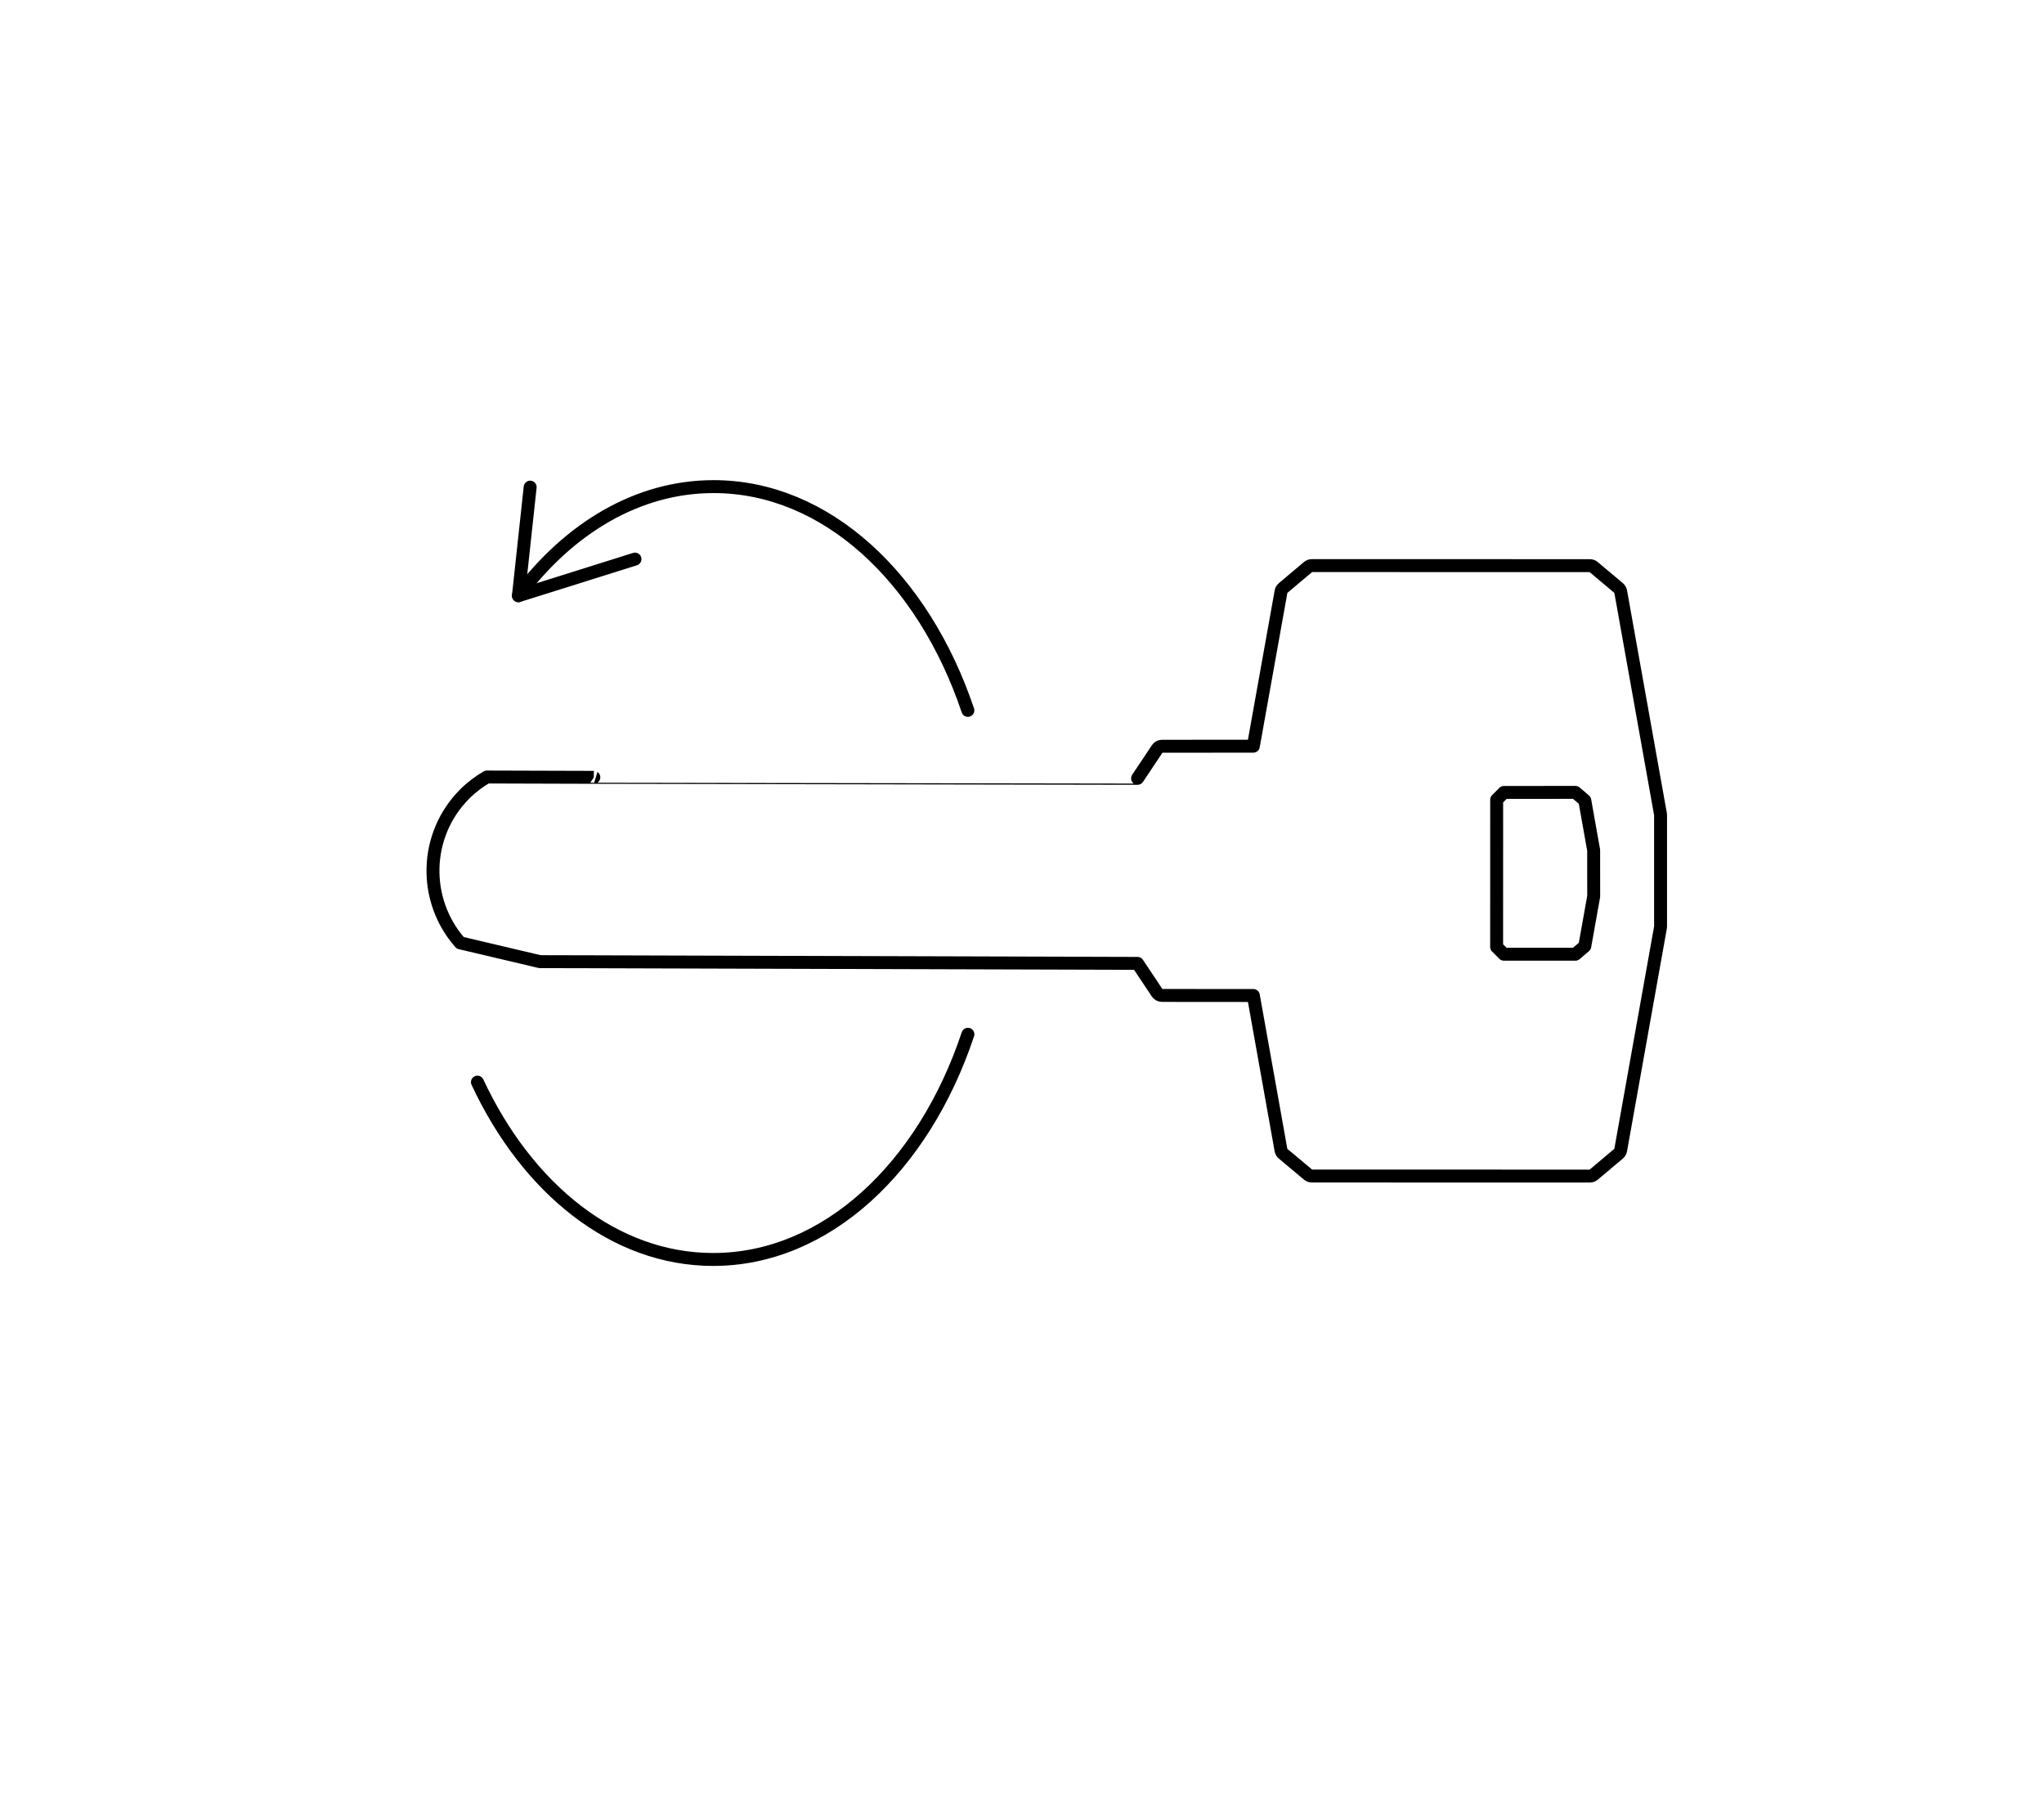
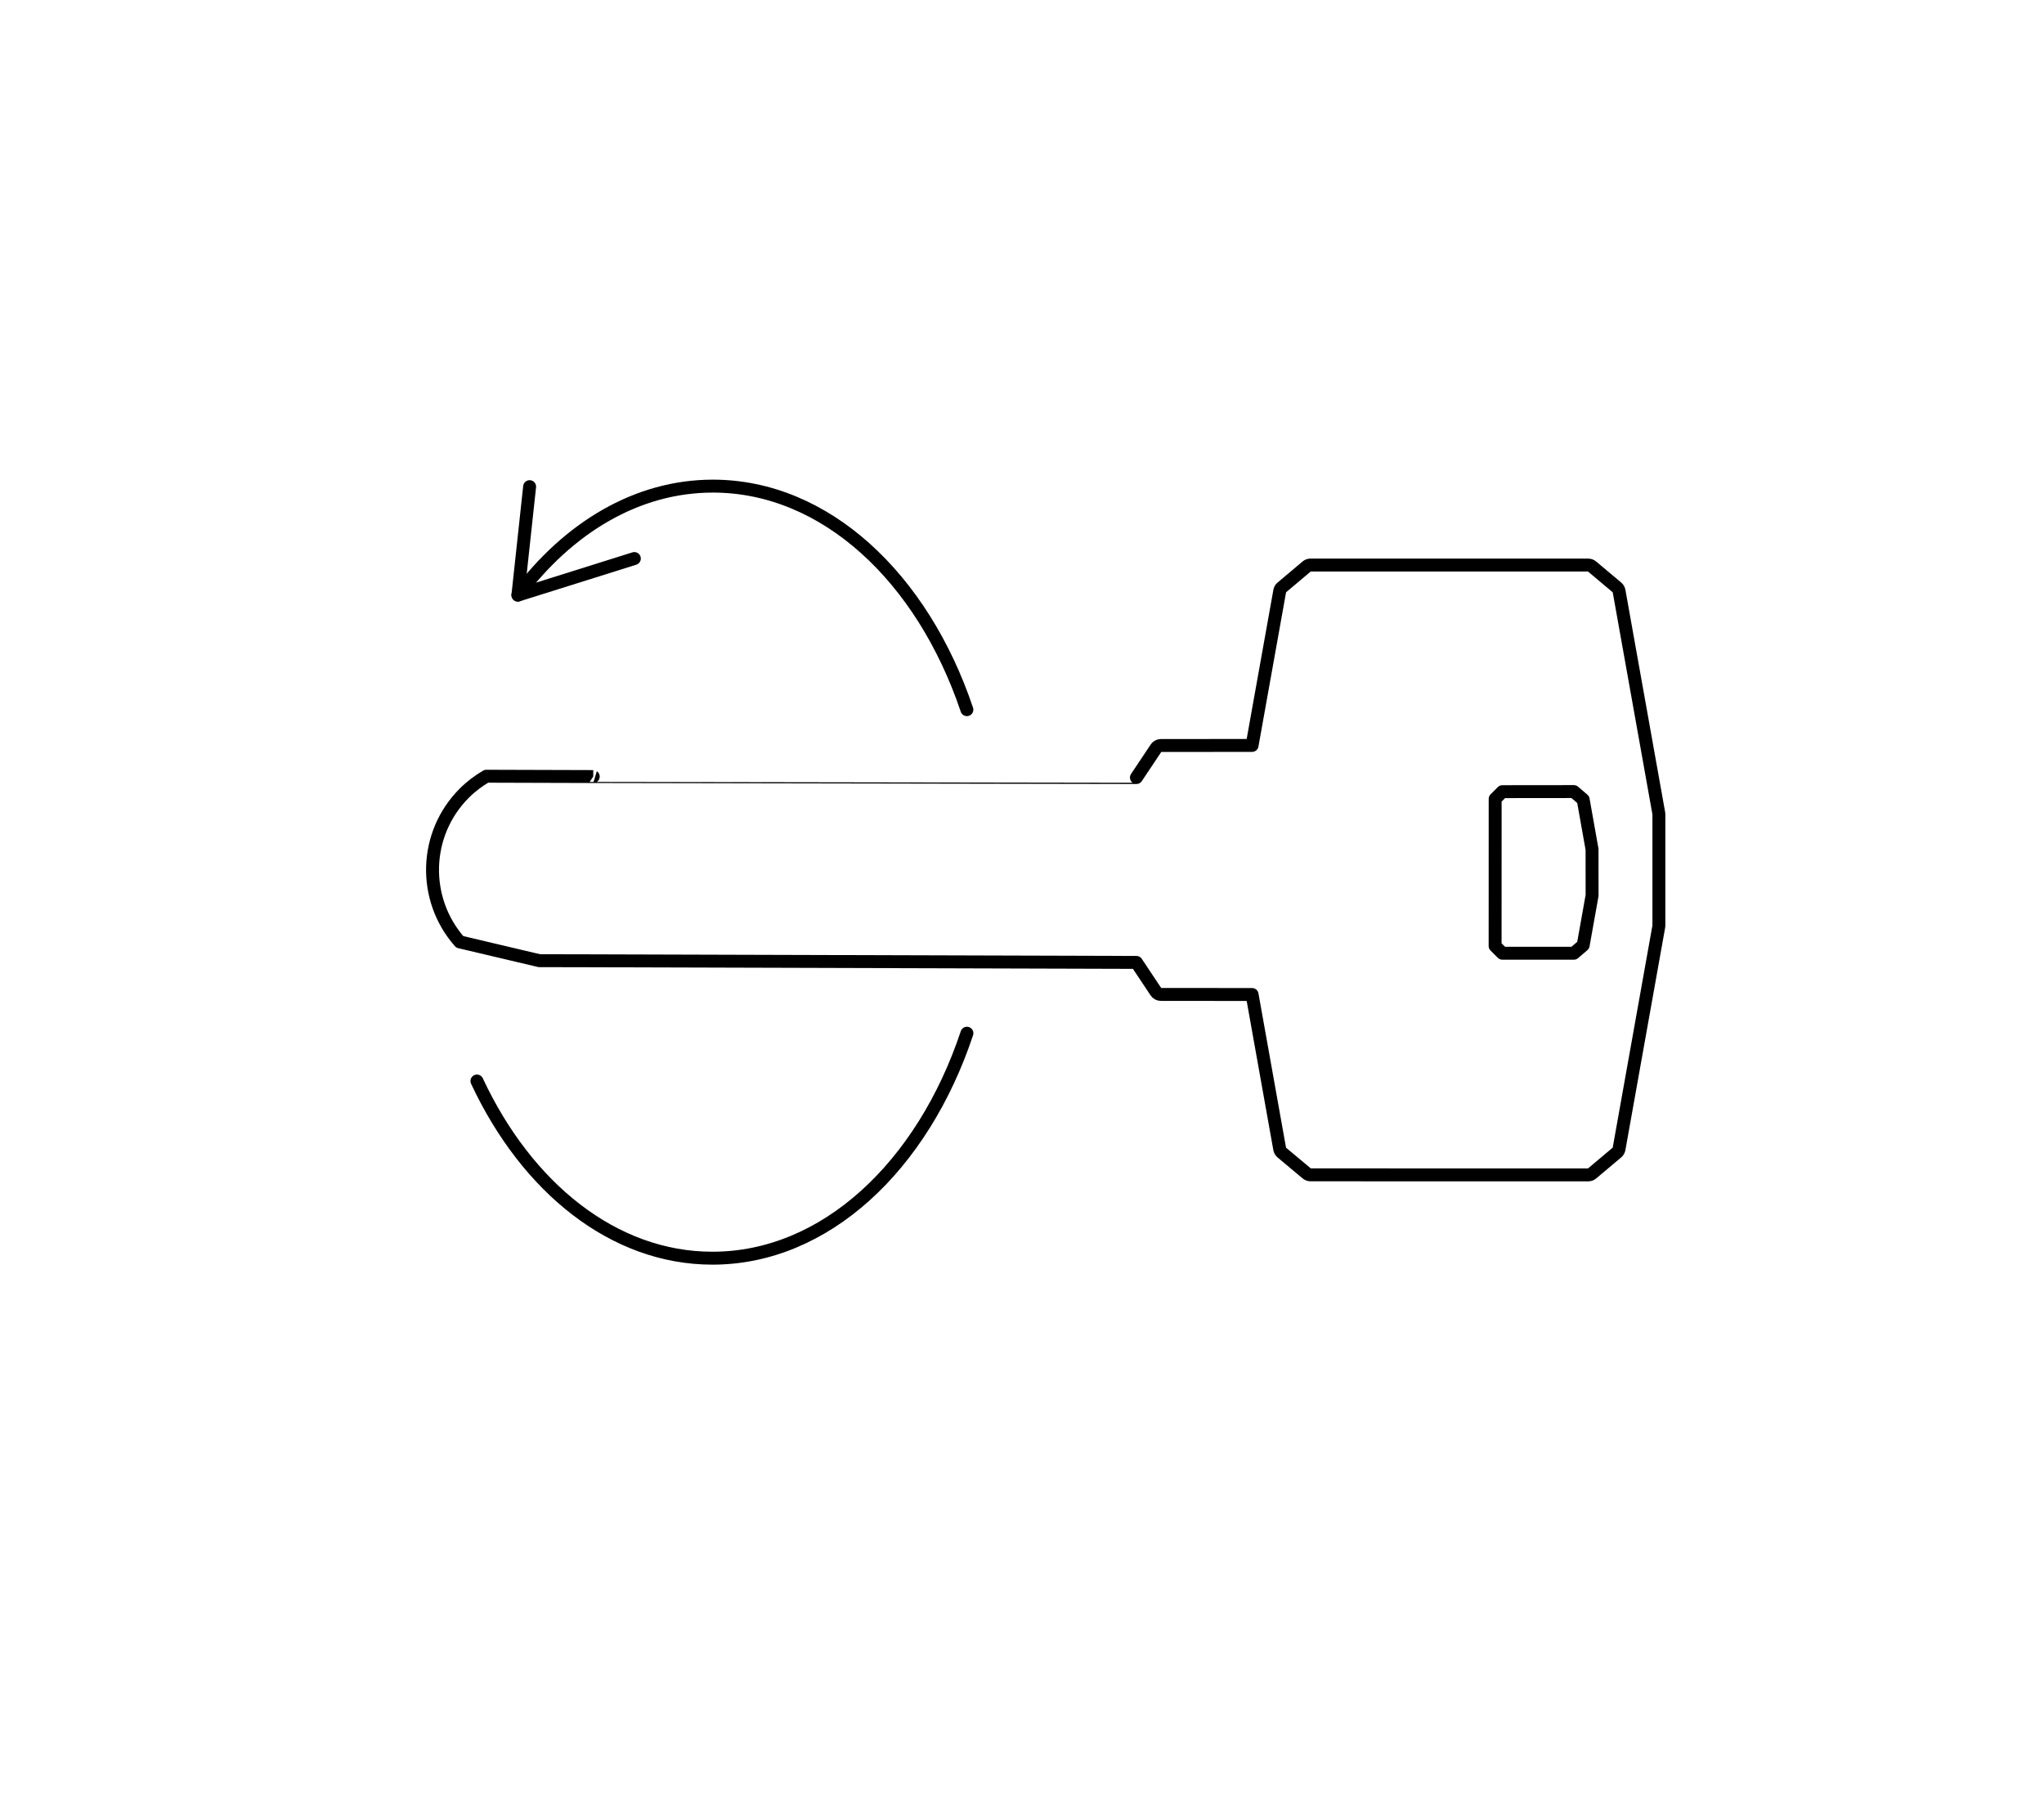
- <svg xmlns="http://www.w3.org/2000/svg" version="1.1" width="158" height="140" viewBox="0 0 158 140">
-   <defs>
-     <clipPath id="clip_1">
-       <path transform="matrix(1,0,0,-1,0,140)" d="M0 140H158V0H0Z" />
-     </clipPath>
-   </defs>
-   <g>
-     <g clip-path="url(#clip_1)">
-       <path transform="matrix(1,0,0,-1,115.6887,73.189)" stroke-width="1" stroke-linecap="round" stroke-linejoin="round" fill="none" stroke="#000000" d="M0 0V0L.003 11.379 .564 11.94 6.089 11.946 6.814 11.328 7.5 7.475 7.503 3.91 6.814 .055 6.089-.564 .561-.562 0 0ZM-73.957-1.138-70.209-1.146-27.757-1.272-26.241-3.548C-26.158-3.674-26.017-3.75-25.866-3.749L-18.805-3.755-16.668-15.71C-16.648-15.814-16.595-15.909-16.514-15.977L-14.569-17.604C-14.487-17.671-14.385-17.708-14.279-17.708L7.207-17.711C7.313-17.712 7.416-17.674 7.497-17.605L9.436-15.973C9.445-15.964 9.454-15.956 9.463-15.947 9.528-15.882 9.572-15.798 9.588-15.707L12.665 1.506C12.669 1.532 12.672 1.559 12.672 1.585V10.178C12.672 10.205 12.67 10.23 12.666 10.257L9.589 27.469C9.57 27.574 9.516 27.667 9.435 27.736L7.495 29.364C7.414 29.433 7.311 29.471 7.204 29.47L-14.283 29.473C-14.39 29.473-14.493 29.436-14.574 29.367L-16.512 27.734C-16.522 27.727-16.531 27.718-16.54 27.709-16.605 27.644-16.649 27.561-16.665 27.469L-18.806 15.516-25.86 15.51C-25.981 15.51-26.095 15.461-26.179 15.378-26.199 15.357-26.218 15.334-26.234 15.309L-27.755 13.031C-27.755 13.031-69.788 13.11-69.785 13.108L-78.055 13.133C-78.662 12.777-79.238 12.348-79.76 11.827-82.921 8.666-83.033 3.621-80.114 .315L-73.957-1.138Z" />
-       <path transform="matrix(1,0,0,-1,74.8185,79.939)" stroke-width="1" stroke-linecap="round" stroke-linejoin="round" fill="none" stroke="#000000" d="M0 0C-3.423-10.273-10.953-17.406-19.692-17.406-27.339-17.406-34.06-11.945-37.914-3.699" />
-       <path transform="matrix(1,0,0,-1,40.0744,46.0425)" stroke-width="1" stroke-linecap="round" stroke-linejoin="round" fill="none" stroke="#000000" d="M0 0C3.899 5.219 9.22 8.432 15.086 8.432 23.794 8.432 31.302 1.349 34.741-8.864" />
-       <path transform="matrix(1,0,0,-1,49.0842,43.2129)" stroke-width="1" stroke-linecap="round" stroke-linejoin="round" fill="none" stroke="#000000" d="M0 0-9.01-2.83-8.103 5.562" />
+ <svg xmlns="http://www.w3.org/2000/svg" width="100%" height="100%" viewBox="0 0 659 584" version="1.1" xml:space="preserve" style="fill-rule:evenodd;clip-rule:evenodd;stroke-linecap:round;stroke-linejoin:round;stroke-miterlimit:10;">
+   <g transform="matrix(1,0,0,1,0,-1312.5)">
+     <g id="unlock" transform="matrix(4.166667,0,0,4.166667,0,1312.5)">
+       <rect x="0" y="0" width="158" height="140" style="fill:none;" />
+       <g id="Layer-1">
+         <g transform="matrix(1,0,0,1,115.6887,61.428)">
+           <path d="M0,11.761L0.003,0.382L0.564,-0.179L6.089,-0.185L6.814,0.433L7.5,4.286L7.503,7.851L6.814,11.706L6.089,12.325L0.561,12.323L0,11.761ZM-73.957,12.899L-70.209,12.907L-27.757,13.033L-26.241,15.309C-26.158,15.435 -26.017,15.511 -25.866,15.51L-18.805,15.516L-16.668,27.471C-16.648,27.575 -16.595,27.67 -16.514,27.738L-14.569,29.365C-14.487,29.432 -14.385,29.469 -14.279,29.469L7.207,29.472C7.313,29.473 7.416,29.435 7.497,29.366L9.436,27.734C9.445,27.725 9.454,27.717 9.463,27.708C9.528,27.643 9.572,27.559 9.588,27.468L12.665,10.255C12.669,10.229 12.672,10.202 12.672,10.176L12.672,1.583C12.672,1.556 12.67,1.531 12.666,1.504L9.589,-15.708C9.57,-15.813 9.516,-15.906 9.435,-15.975L7.495,-17.603C7.414,-17.672 7.311,-17.71 7.204,-17.709L-14.283,-17.712C-14.39,-17.712 -14.493,-17.675 -14.574,-17.606L-16.512,-15.973C-16.522,-15.966 -16.531,-15.957 -16.54,-15.948C-16.605,-15.883 -16.649,-15.8 -16.665,-15.708L-18.806,-3.755L-25.86,-3.749C-25.981,-3.749 -26.095,-3.7 -26.179,-3.617C-26.199,-3.596 -26.218,-3.573 -26.234,-3.548L-27.755,-1.27C-27.755,-1.27 -69.788,-1.349 -69.785,-1.347L-78.055,-1.372C-78.662,-1.016 -79.238,-0.587 -79.76,-0.066C-82.921,3.095 -83.033,8.14 -80.114,11.446L-73.957,12.899Z" style="fill:none;fill-rule:nonzero;stroke:black;stroke-width:1px;" />
+         </g>
+         <g transform="matrix(1,0,0,1,74.8185,97.345)">
+           <path d="M0,-17.406C-3.423,-7.133 -10.953,0 -19.692,0C-27.339,0 -34.06,-5.461 -37.914,-13.707" style="fill:none;fill-rule:nonzero;stroke:black;stroke-width:1px;" />
+         </g>
+         <g transform="matrix(1,0,0,1,40.0744,46.4745)">
+           <path d="M0,-0.432C3.899,-5.651 9.22,-8.864 15.086,-8.864C23.794,-8.864 31.302,-1.781 34.741,8.432" style="fill:none;fill-rule:nonzero;stroke:black;stroke-width:1px;" />
+         </g>
+         <g transform="matrix(1,0,0,1,49.0842,40.4809)">
+           <path d="M0,2.732L-9.01,5.562L-8.103,-2.83" style="fill:none;fill-rule:nonzero;stroke:black;stroke-width:1px;" />
+         </g>
+       </g>
    </g>
  </g>
</svg>
